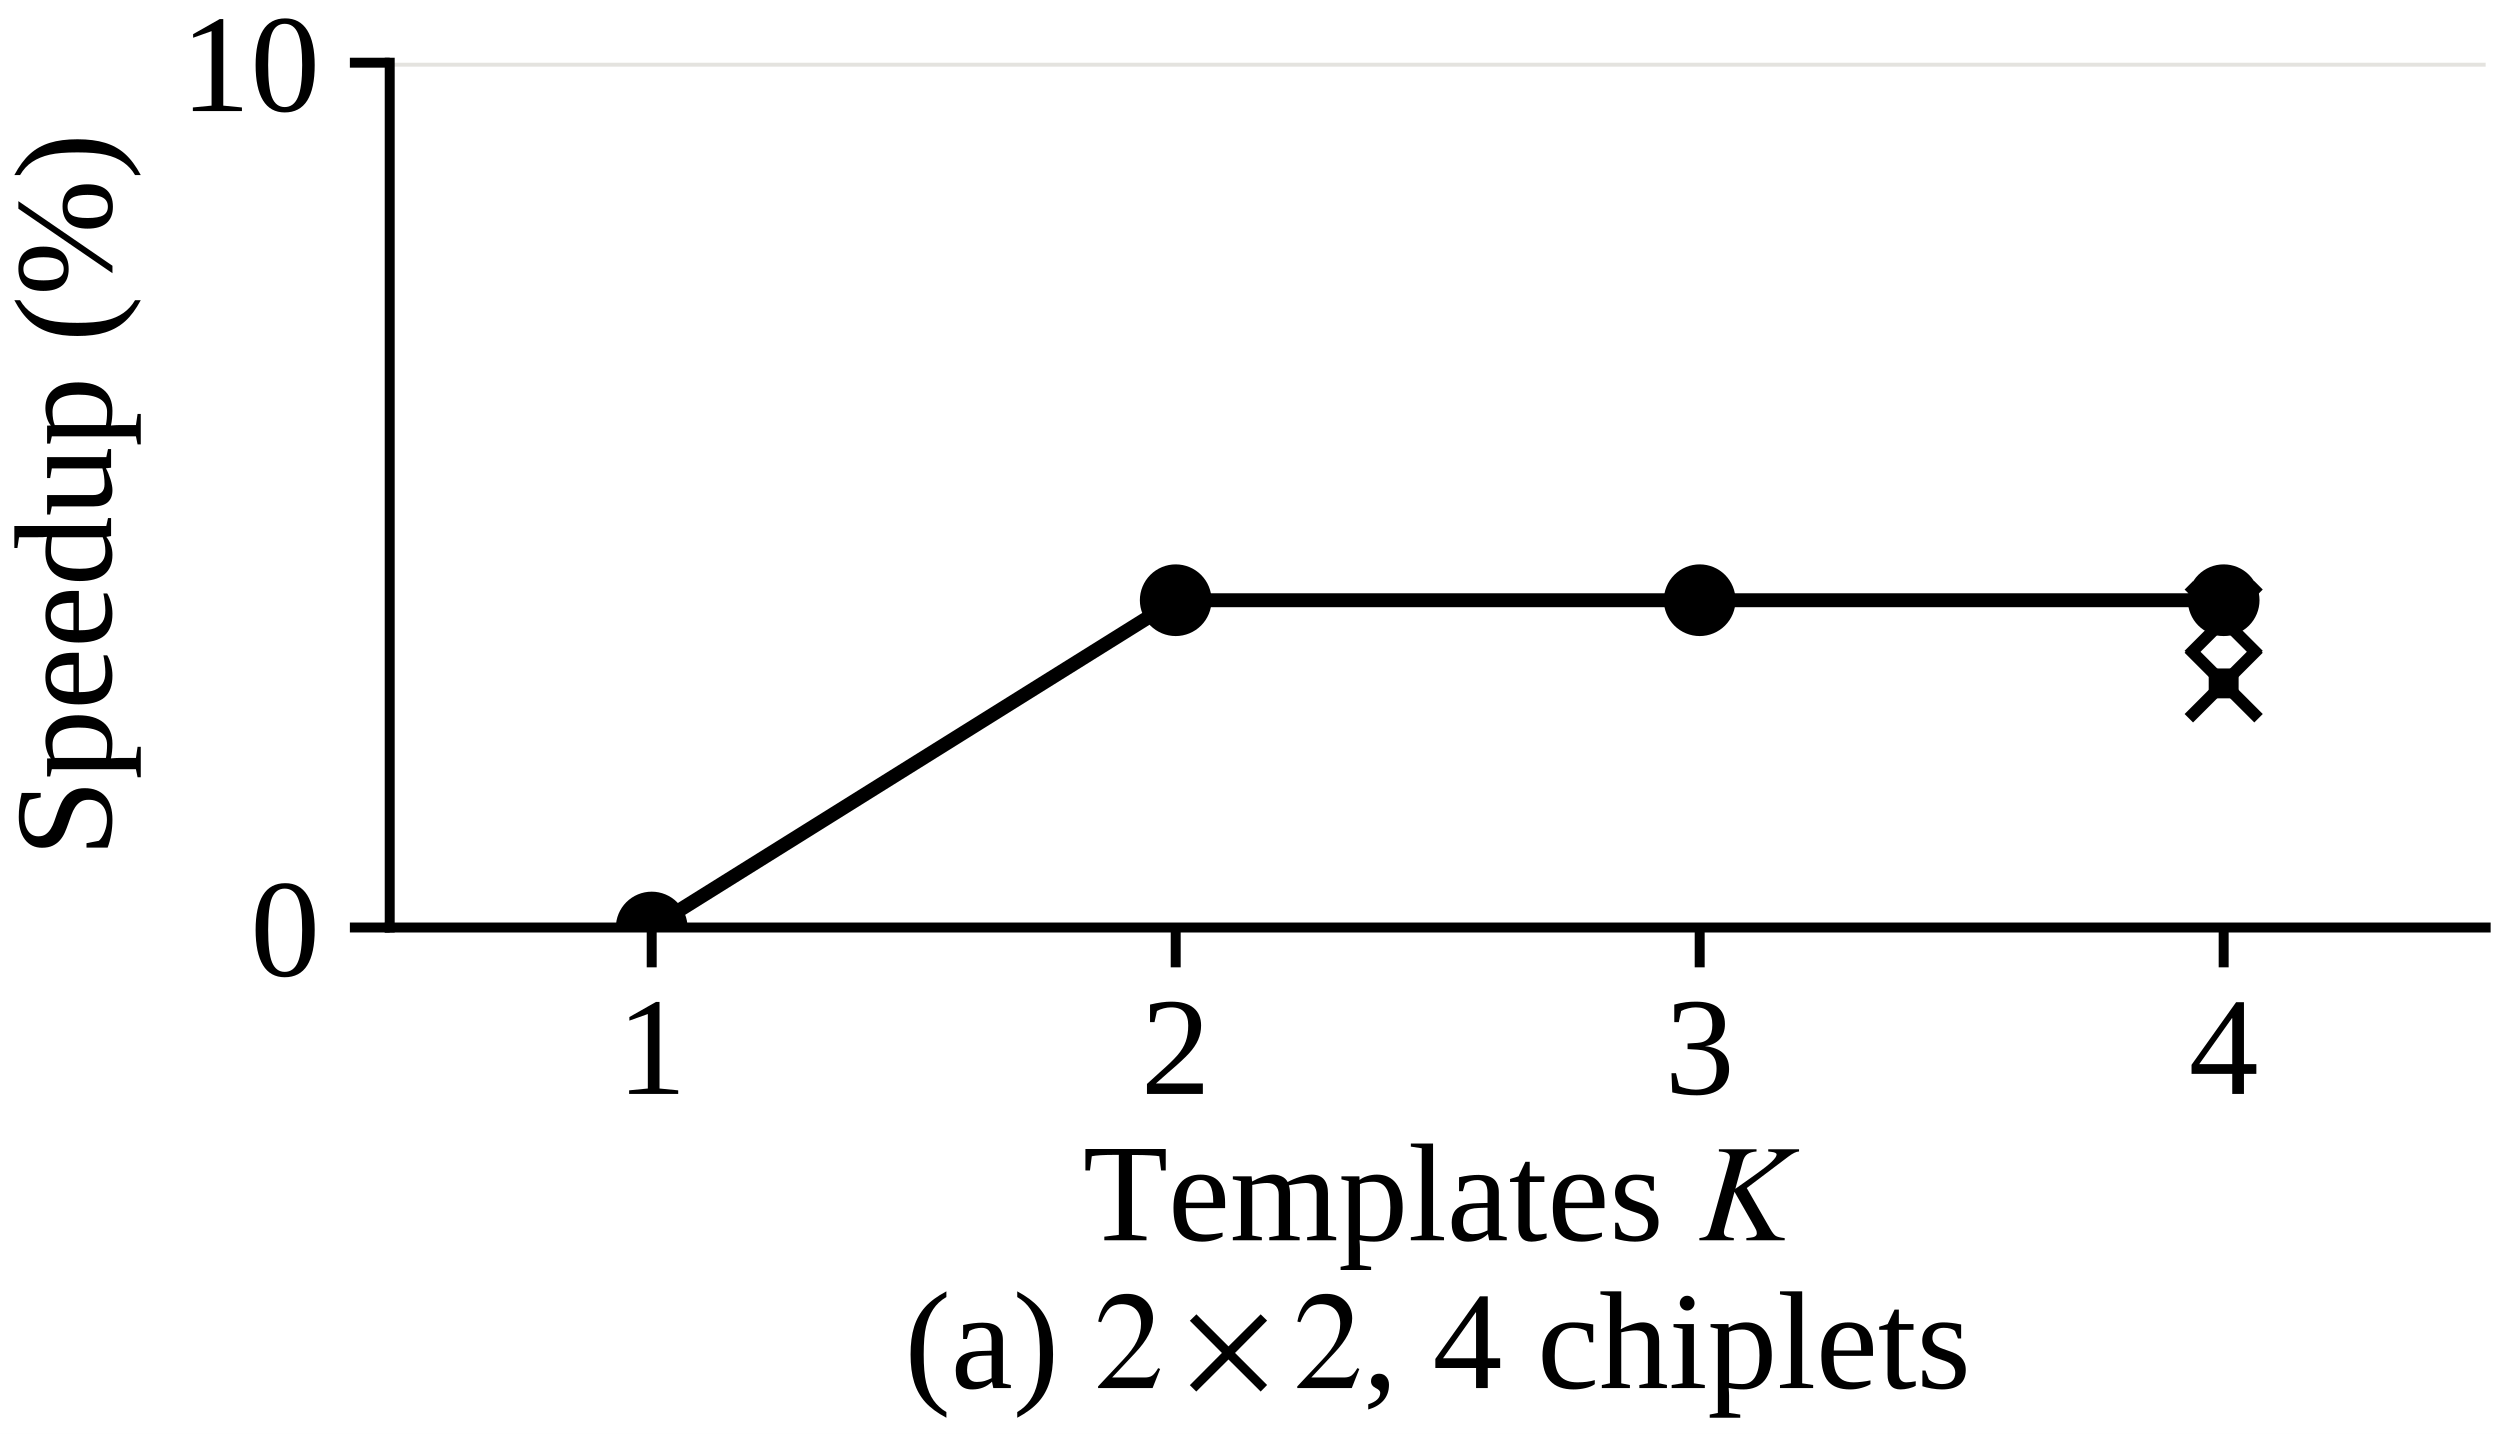
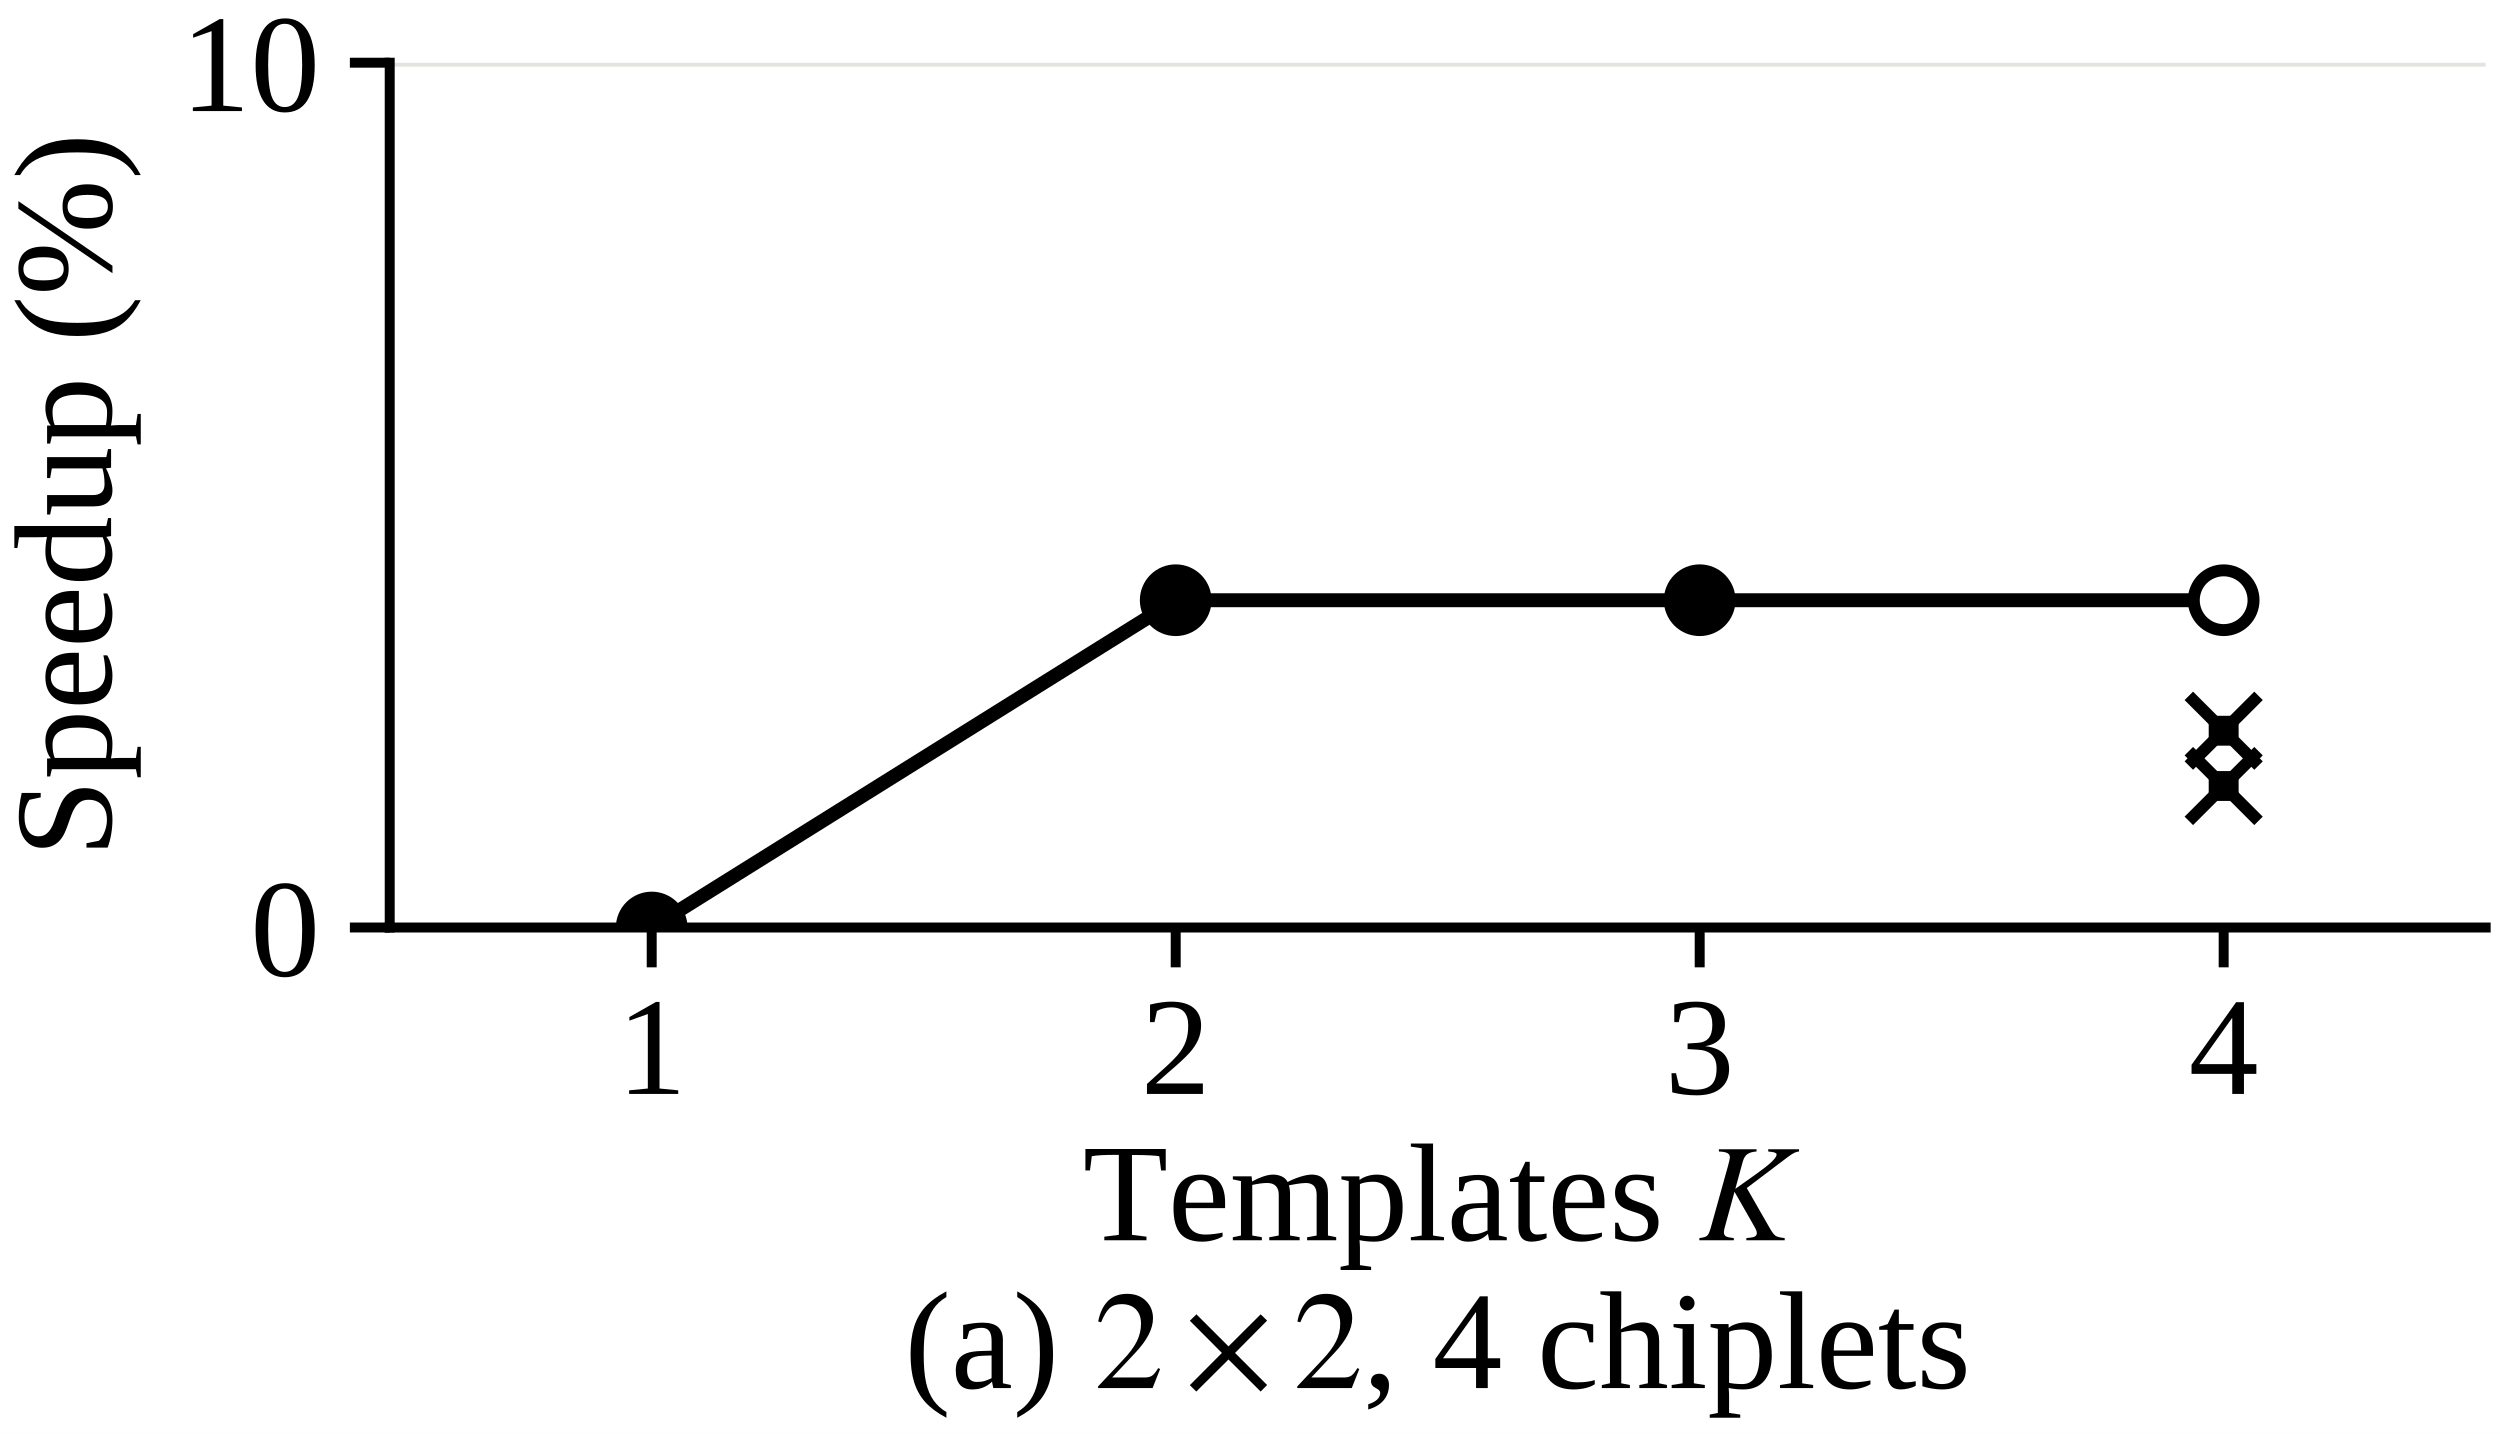
<svg xmlns="http://www.w3.org/2000/svg" xmlns:xlink="http://www.w3.org/1999/xlink" width="125.529pt" height="72pt" viewBox="0 0 125.529 72" version="1.1">
  <defs>
    <style type="text/css">*{stroke-linejoin: round; stroke-linecap: butt}</style>
  </defs>
  <g id="figure_1">
    <g id="patch_1">
      <path d="M 0 72  L 125.529 72  L 125.529 0  L 0 0  z " style="fill: #ffffff" />
    </g>
    <g id="axes_1">
      <g id="patch_2">
        <path d="M 19.568 46.572  L 124.809 46.572  L 124.809 3.149  L 19.568 3.149  z " style="fill: #ffffff" />
      </g>
      <g id="matplotlib.axis_1">
        <g id="xtick_1">
          <g id="line2d_1">
            <defs>
-               <path id="m1c16a89036" d="M 0 0  L 0 2  " style="stroke: #000000; stroke-width: 0.5" />
-             </defs>
-             <g>
-               <use xlink:href="#m1c16a89036" x="32.723" y="46.572" style="stroke: #000000; stroke-width: 0.5" />
+               <path id="mdd9f173169" d="M 0 0  L 0 2  " style="stroke: #000000; stroke-width: 0.5" />
+             </defs>
+             <g>
+               <use xlink:href="#mdd9f173169" x="32.723" y="46.572" style="stroke: #000000; stroke-width: 0.5" />
            </g>
          </g>
          <g id="text_1">
            <g transform="translate(30.97327 54.92922) scale(0.07 -0.07)">
              <defs>
                <path id="LiberationSerif-31" d="M 1959 250  L 2816 166  L 2816 0  L 563 0  L 563 166  L 1422 250  L 1422 3669  L 575 3366  L 575 3531  L 1797 4225  L 1959 4225  L 1959 250  z " transform="scale(0.015625)" />
              </defs>
              <use xlink:href="#LiberationSerif-31" />
            </g>
          </g>
        </g>
        <g id="xtick_2">
          <g id="line2d_2">
            <g>
-               <use xlink:href="#m1c16a89036" x="59.034" y="46.572" style="stroke: #000000; stroke-width: 0.5" />
+               <use xlink:href="#mdd9f173169" x="59.034" y="46.572" style="stroke: #000000; stroke-width: 0.5" />
            </g>
          </g>
          <g id="text_2">
            <g transform="translate(57.28355 54.92922) scale(0.07 -0.07)">
              <defs>
                <path id="LiberationSerif-32" d="M 2847 0  L 281 0  L 281 459  L 863 988  Q 1422 1478 1684 1781  Q 1947 2084 2061 2406  Q 2175 2728 2175 3144  Q 2175 3550 1990 3762  Q 1806 3975 1388 3975  Q 1222 3975 1047 3929  Q 872 3884 738 3809  L 628 3297  L 422 3297  L 422 4103  Q 991 4238 1388 4238  Q 2075 4238 2420 3952  Q 2766 3666 2766 3144  Q 2766 2794 2630 2483  Q 2494 2172 2212 1864  Q 1931 1556 1281 1003  Q 1003 766 691 481  L 2847 481  L 2847 0  z " transform="scale(0.015625)" />
              </defs>
              <use xlink:href="#LiberationSerif-32" />
            </g>
          </g>
        </g>
        <g id="xtick_3">
          <g id="line2d_3">
            <g>
-               <use xlink:href="#m1c16a89036" x="85.344" y="46.572" style="stroke: #000000; stroke-width: 0.5" />
+               <use xlink:href="#mdd9f173169" x="85.344" y="46.572" style="stroke: #000000; stroke-width: 0.5" />
            </g>
          </g>
          <g id="text_3">
            <g transform="translate(83.59384 54.92922) scale(0.07 -0.07)">
              <defs>
                <path id="LiberationSerif-33" d="M 2950 1141  Q 2950 575 2562 256  Q 2175 -63 1466 -63  Q 872 -63 341 72  L 306 953  L 513 953  L 653 366  Q 775 297 998 247  Q 1222 197 1416 197  Q 1906 197 2140 422  Q 2375 647 2375 1172  Q 2375 1584 2159 1798  Q 1944 2013 1491 2034  L 1044 2059  L 1044 2316  L 1491 2344  Q 1844 2363 2012 2563  Q 2181 2763 2181 3169  Q 2181 3591 1998 3783  Q 1816 3975 1416 3975  Q 1250 3975 1069 3929  Q 888 3884 750 3809  L 641 3297  L 434 3297  L 434 4103  Q 744 4184 969 4211  Q 1194 4238 1416 4238  Q 2759 4238 2759 3206  Q 2759 2772 2520 2514  Q 2281 2256 1844 2194  Q 2413 2128 2681 1867  Q 2950 1606 2950 1141  z " transform="scale(0.015625)" />
              </defs>
              <use xlink:href="#LiberationSerif-33" />
            </g>
          </g>
        </g>
        <g id="xtick_4">
          <g id="line2d_4">
            <g>
-               <use xlink:href="#m1c16a89036" x="111.654" y="46.572" style="stroke: #000000; stroke-width: 0.5" />
+               <use xlink:href="#mdd9f173169" x="111.654" y="46.572" style="stroke: #000000; stroke-width: 0.5" />
            </g>
          </g>
          <g id="text_4">
            <g transform="translate(109.9041 54.92922) scale(0.07 -0.07)">
              <defs>
                <path id="LiberationSerif-34" d="M 2531 922  L 2531 0  L 1994 0  L 1994 922  L 125 922  L 125 1338  L 2172 4213  L 2531 4213  L 2531 1369  L 3100 1369  L 3100 922  L 2531 922  z M 1994 3478  L 1978 3478  L 478 1369  L 1994 1369  L 1994 3478  z " transform="scale(0.015625)" />
              </defs>
              <use xlink:href="#LiberationSerif-34" />
            </g>
          </g>
        </g>
        <g id="text_5">
          <g transform="translate(54.37369 62.32) scale(0.07 -0.07)">
            <defs>
              <path id="LiberationSerif-54" d="M 984 0  L 984 166  L 1650 250  L 1650 3922  L 1491 3922  Q 700 3922 409 3859  L 325 3206  L 116 3206  L 116 4191  L 3803 4191  L 3803 3206  L 3591 3206  L 3506 3859  Q 3413 3881 3097 3898  Q 2781 3916 2406 3916  L 2253 3916  L 2253 250  L 2919 166  L 2919 0  L 984 0  z " transform="scale(0.015625)" />
              <path id="LiberationSerif-65" d="M 813 1478  L 813 1422  Q 813 991 908 752  Q 1003 513 1201 388  Q 1400 263 1722 263  Q 1891 263 2122 291  Q 2353 319 2503 353  L 2503 178  Q 2353 81 2095 9  Q 1838 -63 1569 -63  Q 884 -63 567 306  Q 250 675 250 1491  Q 250 2259 572 2637  Q 894 3016 1491 3016  Q 2619 3016 2619 1734  L 2619 1478  L 813 1478  z M 1491 2766  Q 1166 2766 992 2503  Q 819 2241 819 1728  L 2075 1728  Q 2075 2288 1931 2527  Q 1788 2766 1491 2766  z " transform="scale(0.015625)" />
              <path id="LiberationSerif-6d" d="M 1019 2700  Q 1253 2834 1515 2925  Q 1778 3016 1978 3016  Q 2194 3016 2376 2934  Q 2559 2853 2650 2675  Q 2891 2809 3214 2912  Q 3538 3016 3750 3016  Q 4500 3016 4500 2150  L 4500 219  L 4878 141  L 4878 0  L 3544 0  L 3544 141  L 3981 219  L 3981 2094  Q 3981 2631 3481 2631  Q 3400 2631 3292 2618  Q 3184 2606 3076 2590  Q 2969 2575 2870 2554  Q 2772 2534 2706 2522  Q 2759 2353 2759 2150  L 2759 219  L 3200 141  L 3200 0  L 1806 0  L 1806 141  L 2241 219  L 2241 2094  Q 2241 2353 2108 2492  Q 1975 2631 1709 2631  Q 1434 2631 1025 2541  L 1025 219  L 1466 141  L 1466 0  L 134 0  L 134 141  L 506 219  L 506 2719  L 134 2797  L 134 2938  L 994 2938  L 1019 2700  z " transform="scale(0.015625)" />
              <path id="LiberationSerif-70" d="M 475 2719  L 141 2797  L 141 2938  L 966 2938  L 972 2766  Q 1103 2878 1323 2947  Q 1544 3016 1772 3016  Q 2334 3016 2642 2625  Q 2950 2234 2950 1503  Q 2950 756 2614 346  Q 2278 -63 1644 -63  Q 1291 -63 972 6  Q 991 -219 991 -347  L 991 -1141  L 1503 -1216  L 1503 -1363  L 103 -1363  L 103 -1216  L 475 -1141  L 475 2719  z M 2388 1503  Q 2388 2103 2192 2395  Q 1997 2688 1600 2688  Q 1234 2688 991 2584  L 991 238  Q 1269 184 1600 184  Q 2388 184 2388 1503  z " transform="scale(0.015625)" />
              <path id="LiberationSerif-6c" d="M 1147 219  L 1650 141  L 1650 0  L 128 0  L 128 141  L 628 219  L 628 4225  L 128 4300  L 128 4441  L 1147 4441  L 1147 219  z " transform="scale(0.015625)" />
              <path id="LiberationSerif-61" d="M 1453 3003  Q 1934 3003 2161 2806  Q 2388 2609 2388 2203  L 2388 219  L 2753 141  L 2753 0  L 1947 0  L 1888 294  Q 1531 -63 978 -63  Q 225 -63 225 813  Q 225 1106 339 1298  Q 453 1491 703 1592  Q 953 1694 1428 1703  L 1869 1716  L 1869 2175  Q 1869 2478 1758 2622  Q 1647 2766 1416 2766  Q 1103 2766 844 2619  L 738 2253  L 563 2253  L 563 2894  Q 1069 3003 1453 3003  z M 1869 1497  L 1459 1484  Q 1041 1469 892 1322  Q 744 1175 744 831  Q 744 281 1191 281  Q 1403 281 1558 329  Q 1713 378 1869 453  L 1869 1497  z " transform="scale(0.015625)" />
              <path id="LiberationSerif-74" d="M 1044 -63  Q 744 -63 595 115  Q 447 294 447 616  L 447 2675  L 63 2675  L 63 2816  L 453 2938  L 769 3603  L 966 3603  L 966 2938  L 1638 2938  L 1638 2675  L 966 2675  L 966 672  Q 966 469 1058 366  Q 1150 263 1300 263  Q 1481 263 1741 313  L 1741 109  Q 1631 34 1425 -14  Q 1219 -63 1044 -63  z " transform="scale(0.015625)" />
              <path id="LiberationSerif-73" d="M 2259 825  Q 2259 388 1982 162  Q 1706 -63 1166 -63  Q 947 -63 683 -17  Q 419 28 269 84  L 269 806  L 409 806  L 563 397  Q 797 184 1172 184  Q 1778 184 1778 703  Q 1778 1084 1300 1247  L 1022 1338  Q 706 1441 562 1547  Q 419 1653 341 1808  Q 263 1963 263 2181  Q 263 2569 527 2792  Q 791 3016 1241 3016  Q 1563 3016 2047 2919  L 2047 2278  L 1900 2278  L 1769 2619  Q 1603 2766 1247 2766  Q 994 2766 861 2641  Q 728 2516 728 2303  Q 728 2125 848 2003  Q 969 1881 1213 1800  Q 1672 1644 1812 1572  Q 1953 1500 2051 1395  Q 2150 1291 2204 1156  Q 2259 1022 2259 825  z " transform="scale(0.015625)" />
              <path id="LiberationSerif-20" transform="scale(0.015625)" />
              <path id="STIXGeneral-Italic-4b" d="M 4621 4179  L 4621 4077  Q 4442 4077 4128 3840  L 2221 2400  L 3296 525  Q 3443 269 3552 201  Q 3661 134 3962 102  L 3962 0  L 2202 0  L 2202 102  L 2387 122  Q 2682 147 2682 326  Q 2682 365 2672 409  Q 2662 454 2630 515  Q 2598 576 2579 611  Q 2560 646 2509 736  Q 2458 826 2445 851  L 1658 2227  L 1242 710  Q 1171 467 1171 384  Q 1171 237 1264 182  Q 1357 128 1626 102  L 1626 0  L 45 0  L 45 102  Q 320 134 403 211  Q 486 288 563 557  L 1357 3405  Q 1446 3725 1446 3802  Q 1446 3936 1337 4000  Q 1229 4064 941 4077  L 941 4179  L 2669 4179  L 2669 4077  Q 2400 4058 2253 3958  Q 2106 3859 2035 3603  L 1696 2362  L 2675 3059  Q 3590 3706 3590 3936  Q 3590 4032 3360 4058  L 3206 4077  L 3206 4179  L 4621 4179  z " transform="scale(0.015625)" />
            </defs>
            <use xlink:href="#LiberationSerif-54" transform="translate(0 0.609375)" />
            <use xlink:href="#LiberationSerif-65" transform="translate(61.08398 0.609375)" />
            <use xlink:href="#LiberationSerif-6d" transform="translate(105.4688 0.609375)" />
            <use xlink:href="#LiberationSerif-70" transform="translate(183.252 0.609375)" />
            <use xlink:href="#LiberationSerif-6c" transform="translate(233.252 0.609375)" />
            <use xlink:href="#LiberationSerif-61" transform="translate(261.0352 0.609375)" />
            <use xlink:href="#LiberationSerif-74" transform="translate(305.4199 0.609375)" />
            <use xlink:href="#LiberationSerif-65" transform="translate(333.2031 0.609375)" />
            <use xlink:href="#LiberationSerif-73" transform="translate(377.5879 0.609375)" />
            <use xlink:href="#LiberationSerif-20" transform="translate(416.5039 0.609375)" />
            <use xlink:href="#STIXGeneral-Italic-4b" transform="translate(441.5039 0.609375)" />
          </g>
          <g transform="translate(45.41369 69.74) scale(0.07 -0.07)">
            <defs>
              <path id="LiberationSerif-28" d="M 884 1544  Q 884 731 993 248  Q 1103 -234 1337 -565  Q 1572 -897 1925 -1100  L 1925 -1363  Q 1306 -1034 957 -645  Q 609 -256 445 270  Q 281 797 281 1544  Q 281 2288 443 2811  Q 606 3334 953 3721  Q 1300 4109 1925 4441  L 1925 4178  Q 1544 3959 1319 3617  Q 1094 3275 989 2819  Q 884 2363 884 1544  z " transform="scale(0.015625)" />
              <path id="LiberationSerif-29" d="M 206 -1363  L 206 -1100  Q 559 -897 793 -564  Q 1028 -231 1137 251  Q 1247 734 1247 1544  Q 1247 2363 1142 2819  Q 1038 3275 813 3617  Q 588 3959 206 4178  L 206 4441  Q 831 4106 1178 3720  Q 1525 3334 1687 2811  Q 1850 2288 1850 1544  Q 1850 800 1687 273  Q 1525 -253 1178 -640  Q 831 -1028 206 -1363  z " transform="scale(0.015625)" />
              <path id="STIXGeneral-Regular-32" d="M 3034 877  L 2688 0  L 186 0  L 186 77  L 1325 1286  Q 1773 1754 1965 2144  Q 2157 2534 2157 2950  Q 2157 3379 1920 3616  Q 1683 3853 1267 3853  Q 922 3853 720 3673  Q 518 3494 326 3021  L 192 3053  Q 301 3648 630 3987  Q 960 4326 1523 4326  Q 2054 4326 2380 4006  Q 2707 3686 2707 3200  Q 2707 2477 1888 1613  L 832 486  L 2330 486  Q 2541 486 2665 569  Q 2790 653 2944 915  L 3034 877  z " transform="scale(0.015625)" />
              <path id="STIXGeneral-Regular-d7" d="M 3821 141  L 3526 -160  L 2048 1312  L 570 -160  L 275 134  L 1747 1613  L 275 3091  L 576 3386  L 2048 1914  L 3526 3386  L 3821 3098  L 2349 1613  L 3821 141  z " transform="scale(0.015625)" />
              <path id="LiberationSerif-2c" d="M 1197 153  Q 1197 -275 948 -564  Q 700 -853 244 -984  L 244 -744  Q 794 -569 794 -219  Q 794 -156 747 -106  Q 700 -56 584 3  Q 372 113 372 313  Q 372 481 478 570  Q 584 659 750 659  Q 950 659 1073 515  Q 1197 372 1197 153  z " transform="scale(0.015625)" />
              <path id="LiberationSerif-63" d="M 2644 178  Q 2491 66 2222 1  Q 1953 -63 1672 -63  Q 244 -63 244 1491  Q 244 2225 608 2620  Q 972 3016 1650 3016  Q 2072 3016 2572 2919  L 2572 2100  L 2400 2100  L 2266 2619  Q 2006 2766 1644 2766  Q 806 2766 806 1491  Q 806 828 1061 545  Q 1316 263 1850 263  Q 2306 263 2644 366  L 2644 178  z " transform="scale(0.015625)" />
              <path id="LiberationSerif-68" d="M 1019 3169  Q 1019 2844 997 2700  Q 1222 2828 1508 2922  Q 1794 3016 1991 3016  Q 2372 3016 2565 2794  Q 2759 2572 2759 2150  L 2759 219  L 3116 141  L 3116 0  L 1850 0  L 1850 141  L 2241 219  L 2241 2113  Q 2241 2650 1722 2650  Q 1428 2650 1019 2559  L 1019 219  L 1416 141  L 1416 0  L 128 0  L 128 141  L 500 219  L 500 4225  L 63 4300  L 63 4441  L 1019 4441  L 1019 3169  z " transform="scale(0.015625)" />
              <path id="LiberationSerif-69" d="M 1184 3897  Q 1184 3759 1084 3659  Q 984 3559 844 3559  Q 706 3559 606 3659  Q 506 3759 506 3897  Q 506 4038 606 4138  Q 706 4238 844 4238  Q 984 4238 1084 4138  Q 1184 4038 1184 3897  z M 1153 219  L 1656 141  L 1656 0  L 134 0  L 134 141  L 634 219  L 634 2719  L 219 2797  L 219 2938  L 1153 2938  L 1153 219  z " transform="scale(0.015625)" />
            </defs>
            <use xlink:href="#LiberationSerif-28" transform="translate(0 0.609375)" />
            <use xlink:href="#LiberationSerif-61" transform="translate(33.30078 0.609375)" />
            <use xlink:href="#LiberationSerif-29" transform="translate(77.68555 0.609375)" />
            <use xlink:href="#LiberationSerif-20" transform="translate(110.9863 0.609375)" />
            <use xlink:href="#STIXGeneral-Regular-32" transform="translate(135.9863 0.609375)" />
            <use xlink:href="#STIXGeneral-Regular-d7" transform="translate(200.4263 0.609375)" />
            <use xlink:href="#STIXGeneral-Regular-32" transform="translate(278.8663 0.609375)" />
            <use xlink:href="#LiberationSerif-2c" transform="translate(328.8663 0.609375)" />
            <use xlink:href="#LiberationSerif-20" transform="translate(353.8663 0.609375)" />
            <use xlink:href="#LiberationSerif-34" transform="translate(378.8663 0.609375)" />
            <use xlink:href="#LiberationSerif-20" transform="translate(428.8663 0.609375)" />
            <use xlink:href="#LiberationSerif-63" transform="translate(453.8663 0.609375)" />
            <use xlink:href="#LiberationSerif-68" transform="translate(498.251 0.609375)" />
            <use xlink:href="#LiberationSerif-69" transform="translate(548.251 0.609375)" />
            <use xlink:href="#LiberationSerif-70" transform="translate(576.0342 0.609375)" />
            <use xlink:href="#LiberationSerif-6c" transform="translate(626.0342 0.609375)" />
            <use xlink:href="#LiberationSerif-65" transform="translate(653.8174 0.609375)" />
            <use xlink:href="#LiberationSerif-74" transform="translate(698.2022 0.609375)" />
            <use xlink:href="#LiberationSerif-73" transform="translate(725.9854 0.609375)" />
          </g>
        </g>
      </g>
      <g id="matplotlib.axis_2">
        <g id="ytick_1">
          <g id="line2d_5">
-             <path d="M 19.568 46.572  L 124.809 46.572  " clip-path="url(#ped8f841b2f)" style="fill: none; stroke: #e4e3df; stroke-width: 0.4; stroke-linecap: square" />
+             <path d="M 19.568 46.572  L 124.809 46.572  " clip-path="url(#pee03849f07)" style="fill: none; stroke: #e4e3df; stroke-width: 0.4; stroke-linecap: square" />
          </g>
          <g id="line2d_6">
            <defs>
-               <path id="m4741af4924" d="M 0 0  L -2 0  " style="stroke: #000000; stroke-width: 0.5" />
-             </defs>
-             <g>
-               <use xlink:href="#m4741af4924" x="19.568" y="46.572" style="stroke: #000000; stroke-width: 0.5" />
+               <path id="m1dc6cfe8c7" d="M 0 0  L -2 0  " style="stroke: #000000; stroke-width: 0.5" />
+             </defs>
+             <g>
+               <use xlink:href="#m1dc6cfe8c7" x="19.568" y="46.572" style="stroke: #000000; stroke-width: 0.5" />
            </g>
          </g>
          <g id="text_6">
            <g transform="translate(12.56813 49.00055) scale(0.07 -0.07)">
              <defs>
                <path id="LiberationSerif-30" d="M 2956 2113  Q 2956 -63 1581 -63  Q 919 -63 581 493  Q 244 1050 244 2113  Q 244 3153 581 3704  Q 919 4256 1606 4256  Q 2269 4256 2612 3711  Q 2956 3166 2956 2113  z M 2381 2113  Q 2381 3119 2190 3562  Q 2000 4006 1581 4006  Q 1175 4006 997 3587  Q 819 3169 819 2113  Q 819 1050 1000 617  Q 1181 184 1581 184  Q 1994 184 2187 639  Q 2381 1094 2381 2113  z " transform="scale(0.015625)" />
              </defs>
              <use xlink:href="#LiberationSerif-30" />
            </g>
          </g>
        </g>
        <g id="ytick_2">
          <g id="line2d_7">
-             <path d="M 19.568 3.149  L 124.809 3.149  " clip-path="url(#ped8f841b2f)" style="fill: none; stroke: #e4e3df; stroke-width: 0.4; stroke-linecap: square" />
+             <path d="M 19.568 3.149  L 124.809 3.149  " clip-path="url(#pee03849f07)" style="fill: none; stroke: #e4e3df; stroke-width: 0.4; stroke-linecap: square" />
          </g>
          <g id="line2d_8">
            <g>
-               <use xlink:href="#m4741af4924" x="19.568" y="3.149" style="stroke: #000000; stroke-width: 0.5" />
+               <use xlink:href="#m1dc6cfe8c7" x="19.568" y="3.149" style="stroke: #000000; stroke-width: 0.5" />
            </g>
          </g>
          <g id="text_7">
            <g transform="translate(9.068125 5.577344) scale(0.07 -0.07)">
              <use xlink:href="#LiberationSerif-31" />
              <use xlink:href="#LiberationSerif-30" x="50" />
            </g>
          </g>
        </g>
        <g id="text_8">
          <g transform="translate(5.577344 43.03512) rotate(-90) scale(0.07 -0.07)">
            <defs>
              <path id="LiberationSerif-53" d="M 434 1128  L 638 1128  L 747 563  Q 863 416 1145 303  Q 1428 191 1703 191  Q 2141 191 2386 414  Q 2631 638 2631 1031  Q 2631 1256 2536 1403  Q 2441 1550 2286 1651  Q 2131 1753 1934 1823  Q 1738 1894 1530 1966  Q 1322 2038 1125 2125  Q 928 2213 773 2347  Q 619 2481 523 2679  Q 428 2878 428 3169  Q 428 3669 803 3953  Q 1178 4238 1844 4238  Q 2350 4238 2944 4103  L 2944 3231  L 2741 3231  L 2631 3744  Q 2313 3975 1844 3975  Q 1425 3975 1189 3804  Q 953 3634 953 3334  Q 953 3131 1048 2997  Q 1144 2863 1298 2767  Q 1453 2672 1651 2603  Q 1850 2534 2058 2461  Q 2266 2388 2464 2295  Q 2663 2203 2817 2061  Q 2972 1919 3067 1714  Q 3163 1509 3163 1209  Q 3163 603 2791 270  Q 2419 -63 1719 -63  Q 1381 -63 1040 -3  Q 700 56 434 159  L 434 1128  z " transform="scale(0.015625)" />
              <path id="LiberationSerif-64" d="M 2259 219  Q 1906 -63 1434 -63  Q 231 -63 231 1441  Q 231 2213 572 2614  Q 913 3016 1575 3016  Q 1913 3016 2259 2944  Q 2241 3047 2241 3463  L 2241 4225  L 1747 4300  L 1747 4441  L 2759 4441  L 2759 219  L 3122 141  L 3122 0  L 2297 0  L 2259 219  z M 794 1441  Q 794 847 994 555  Q 1194 263 1606 263  Q 1959 263 2241 384  L 2241 2706  Q 1963 2759 1606 2759  Q 794 2759 794 1441  z " transform="scale(0.015625)" />
              <path id="LiberationSerif-75" d="M 978 838  Q 978 300 1478 300  Q 1866 300 2203 397  L 2203 2719  L 1759 2797  L 1759 2938  L 2719 2938  L 2719 219  L 3091 141  L 3091 0  L 2234 0  L 2209 238  Q 1988 116 1697 26  Q 1406 -63 1209 -63  Q 459 -63 459 800  L 459 2719  L 84 2797  L 84 2938  L 978 2938  L 978 838  z " transform="scale(0.015625)" />
              <path id="LiberationSerif-25" d="M 1375 -63  L 1031 -63  L 3994 4256  L 4341 4256  L 1375 -63  z M 2253 3109  Q 2253 1947 1222 1947  Q 719 1947 469 2244  Q 219 2541 219 3109  Q 219 4256 1241 4256  Q 1738 4256 1995 3968  Q 2253 3681 2253 3109  z M 1766 3109  Q 1766 3584 1636 3804  Q 1506 4025 1222 4025  Q 950 4025 826 3817  Q 703 3609 703 3109  Q 703 2597 828 2386  Q 953 2175 1222 2175  Q 1503 2175 1634 2398  Q 1766 2622 1766 3109  z M 5113 1081  Q 5113 -84 4084 -84  Q 3581 -84 3329 212  Q 3078 509 3078 1081  Q 3078 1638 3331 1933  Q 3584 2228 4103 2228  Q 4600 2228 4856 1940  Q 5113 1653 5113 1081  z M 4628 1081  Q 4628 1556 4498 1776  Q 4369 1997 4084 1997  Q 3813 1997 3689 1789  Q 3566 1581 3566 1081  Q 3566 569 3691 358  Q 3816 147 4084 147  Q 4366 147 4497 370  Q 4628 594 4628 1081  z " transform="scale(0.015625)" />
            </defs>
            <use xlink:href="#LiberationSerif-53" />
            <use xlink:href="#LiberationSerif-70" x="55.615" />
            <use xlink:href="#LiberationSerif-65" x="105.615" />
            <use xlink:href="#LiberationSerif-65" x="150" />
            <use xlink:href="#LiberationSerif-64" x="194.385" />
            <use xlink:href="#LiberationSerif-75" x="244.385" />
            <use xlink:href="#LiberationSerif-70" x="294.385" />
            <use xlink:href="#LiberationSerif-20" x="344.385" />
            <use xlink:href="#LiberationSerif-28" x="369.385" />
            <use xlink:href="#LiberationSerif-25" x="402.686" />
            <use xlink:href="#LiberationSerif-29" x="485.986" />
          </g>
        </g>
      </g>
      <g id="line2d_9">
-         <path d="M 32.723 46.572  L 59.034 30.138  L 85.344 30.138  L 111.654 30.138  " clip-path="url(#ped8f841b2f)" style="fill: none; stroke: #000000; stroke-width: 0.7; stroke-linecap: square" />
+         <path d="M 32.723 46.572  L 59.034 30.138  L 85.344 30.138  L 111.654 30.138  " clip-path="url(#pee03849f07)" style="fill: none; stroke: #000000; stroke-width: 0.7; stroke-linecap: square" />
      </g>
      <g id="patch_3">
        <path d="M 19.568 46.572  L 19.568 3.149  " style="fill: none; stroke: #000000; stroke-width: 0.5; stroke-linejoin: miter; stroke-linecap: square" />
      </g>
      <g id="patch_4">
        <path d="M 19.568 46.572  L 124.809 46.572  " style="fill: none; stroke: #000000; stroke-width: 0.5; stroke-linejoin: miter; stroke-linecap: square" />
      </g>
      <g id="line2d_10">
-         <path d="M 32.723 46.572  " clip-path="url(#ped8f841b2f)" style="fill: none; stroke: #000000; stroke-width: 1.5; stroke-linecap: square" />
+         <path d="M 32.723 46.572  " clip-path="url(#pee03849f07)" style="fill: none; stroke: #000000; stroke-width: 1.5; stroke-linecap: square" />
        <defs>
-           <path id="mab2f0b59db" d="M 0 1.5  C 0.398 1.5 0.779 1.342 1.061 1.061  C 1.342 0.779 1.5 0.398 1.5 0  C 1.5 -0.398 1.342 -0.779 1.061 -1.061  C 0.779 -1.342 0.398 -1.5 0 -1.5  C -0.398 -1.5 -0.779 -1.342 -1.061 -1.061  C -1.342 -0.779 -1.5 -0.398 -1.5 0  C -1.5 0.398 -1.342 0.779 -1.061 1.061  C -0.779 1.342 -0.398 1.5 0 1.5  z " style="stroke: #000000; stroke-width: 0.6" />
+           <path id="m42990b5dd1" d="M 0 1.5  C 0.398 1.5 0.779 1.342 1.061 1.061  C 1.342 0.779 1.5 0.398 1.5 0  C 1.5 -0.398 1.342 -0.779 1.061 -1.061  C 0.779 -1.342 0.398 -1.5 0 -1.5  C -0.398 -1.5 -0.779 -1.342 -1.061 -1.061  C -1.342 -0.779 -1.5 -0.398 -1.5 0  C -1.5 0.398 -1.342 0.779 -1.061 1.061  C -0.779 1.342 -0.398 1.5 0 1.5  z " style="stroke: #000000; stroke-width: 0.6" />
        </defs>
-         <g clip-path="url(#ped8f841b2f)">
-           <use xlink:href="#mab2f0b59db" x="32.723" y="46.572" style="stroke: #000000; stroke-width: 0.6" />
+         <g clip-path="url(#pee03849f07)">
+           <use xlink:href="#m42990b5dd1" x="32.723" y="46.572" style="stroke: #000000; stroke-width: 0.6" />
        </g>
      </g>
      <g id="line2d_11">
-         <path d="M 59.034 30.138  " clip-path="url(#ped8f841b2f)" style="fill: none; stroke: #000000; stroke-width: 1.5; stroke-linecap: square" />
-         <g clip-path="url(#ped8f841b2f)">
-           <use xlink:href="#mab2f0b59db" x="59.034" y="30.138" style="stroke: #000000; stroke-width: 0.6" />
+         <path d="M 59.034 30.138  " clip-path="url(#pee03849f07)" style="fill: none; stroke: #000000; stroke-width: 1.5; stroke-linecap: square" />
+         <g clip-path="url(#pee03849f07)">
+           <use xlink:href="#m42990b5dd1" x="59.034" y="30.138" style="stroke: #000000; stroke-width: 0.6" />
        </g>
      </g>
      <g id="line2d_12">
-         <path d="M 85.344 30.138  " clip-path="url(#ped8f841b2f)" style="fill: none; stroke: #000000; stroke-width: 1.5; stroke-linecap: square" />
-         <g clip-path="url(#ped8f841b2f)">
-           <use xlink:href="#mab2f0b59db" x="85.344" y="30.138" style="stroke: #000000; stroke-width: 0.6" />
+         <path d="M 85.344 30.138  " clip-path="url(#pee03849f07)" style="fill: none; stroke: #000000; stroke-width: 1.5; stroke-linecap: square" />
+         <g clip-path="url(#pee03849f07)">
+           <use xlink:href="#m42990b5dd1" x="85.344" y="30.138" style="stroke: #000000; stroke-width: 0.6" />
        </g>
      </g>
      <g id="line2d_13">
-         <path d="M 111.654 30.138  " clip-path="url(#ped8f841b2f)" style="fill: none; stroke: #000000; stroke-width: 1.5; stroke-linecap: square" />
-         <g clip-path="url(#ped8f841b2f)">
-           <use xlink:href="#mab2f0b59db" x="111.654" y="30.138" style="stroke: #000000; stroke-width: 0.6" />
+         <path d="M 111.654 30.138  " clip-path="url(#pee03849f07)" style="fill: none; stroke: #000000; stroke-width: 1.5; stroke-linecap: square" />
+         <defs>
+           <path id="m44915c9bee" d="M 0 1.5  C 0.398 1.5 0.779 1.342 1.061 1.061  C 1.342 0.779 1.5 0.398 1.5 0  C 1.5 -0.398 1.342 -0.779 1.061 -1.061  C 0.779 -1.342 0.398 -1.5 0 -1.5  C -0.398 -1.5 -0.779 -1.342 -1.061 -1.061  C -1.342 -0.779 -1.5 -0.398 -1.5 0  C -1.5 0.398 -1.342 0.779 -1.061 1.061  C -0.779 1.342 -0.398 1.5 0 1.5  z " style="stroke: #000000; stroke-width: 0.6" />
+         </defs>
+         <g clip-path="url(#pee03849f07)">
+           <use xlink:href="#m44915c9bee" x="111.654" y="30.138" style="fill: #ffffff; stroke: #000000; stroke-width: 0.6" />
        </g>
      </g>
      <g id="line2d_14">
-         <path d="M 111.654 31.14  " clip-path="url(#ped8f841b2f)" style="fill: none; stroke: #000000; stroke-width: 1.5; stroke-linecap: square" />
+         <path d="M 111.654 36.69  " clip-path="url(#pee03849f07)" style="fill: none; stroke: #000000; stroke-width: 1.5; stroke-linecap: square" />
        <defs>
-           <path id="mbeef0f1779" d="M -1.75 1.75  L 1.75 -1.75  M -1.75 -1.75  L 1.75 1.75  " style="stroke: #000000; stroke-width: 0.6" />
+           <path id="md432021db9" d="M -1.75 1.75  L 1.75 -1.75  M -1.75 -1.75  L 1.75 1.75  " style="stroke: #000000; stroke-width: 0.6" />
        </defs>
-         <g clip-path="url(#ped8f841b2f)">
-           <use xlink:href="#mbeef0f1779" x="111.654" y="31.14" style="stroke: #000000; stroke-width: 0.6" />
+         <g clip-path="url(#pee03849f07)">
+           <use xlink:href="#md432021db9" x="111.654" y="36.69" style="stroke: #000000; stroke-width: 0.6" />
        </g>
      </g>
      <g id="line2d_15">
-         <path d="M 111.654 34.314  " clip-path="url(#ped8f841b2f)" style="fill: none; stroke: #000000; stroke-width: 1.5; stroke-linecap: square" />
-         <g clip-path="url(#ped8f841b2f)">
-           <use xlink:href="#mbeef0f1779" x="111.654" y="34.314" style="stroke: #000000; stroke-width: 0.6" />
+         <path d="M 111.654 39.467  " clip-path="url(#pee03849f07)" style="fill: none; stroke: #000000; stroke-width: 1.5; stroke-linecap: square" />
+         <g clip-path="url(#pee03849f07)">
+           <use xlink:href="#md432021db9" x="111.654" y="39.467" style="stroke: #000000; stroke-width: 0.6" />
        </g>
      </g>
    </g>
  </g>
  <defs>
-     <clipPath id="ped8f841b2f">
+     <clipPath id="pee03849f07">
      <rect x="19.568" y="3.149" width="105.241" height="43.423" />
    </clipPath>
  </defs>
</svg>
